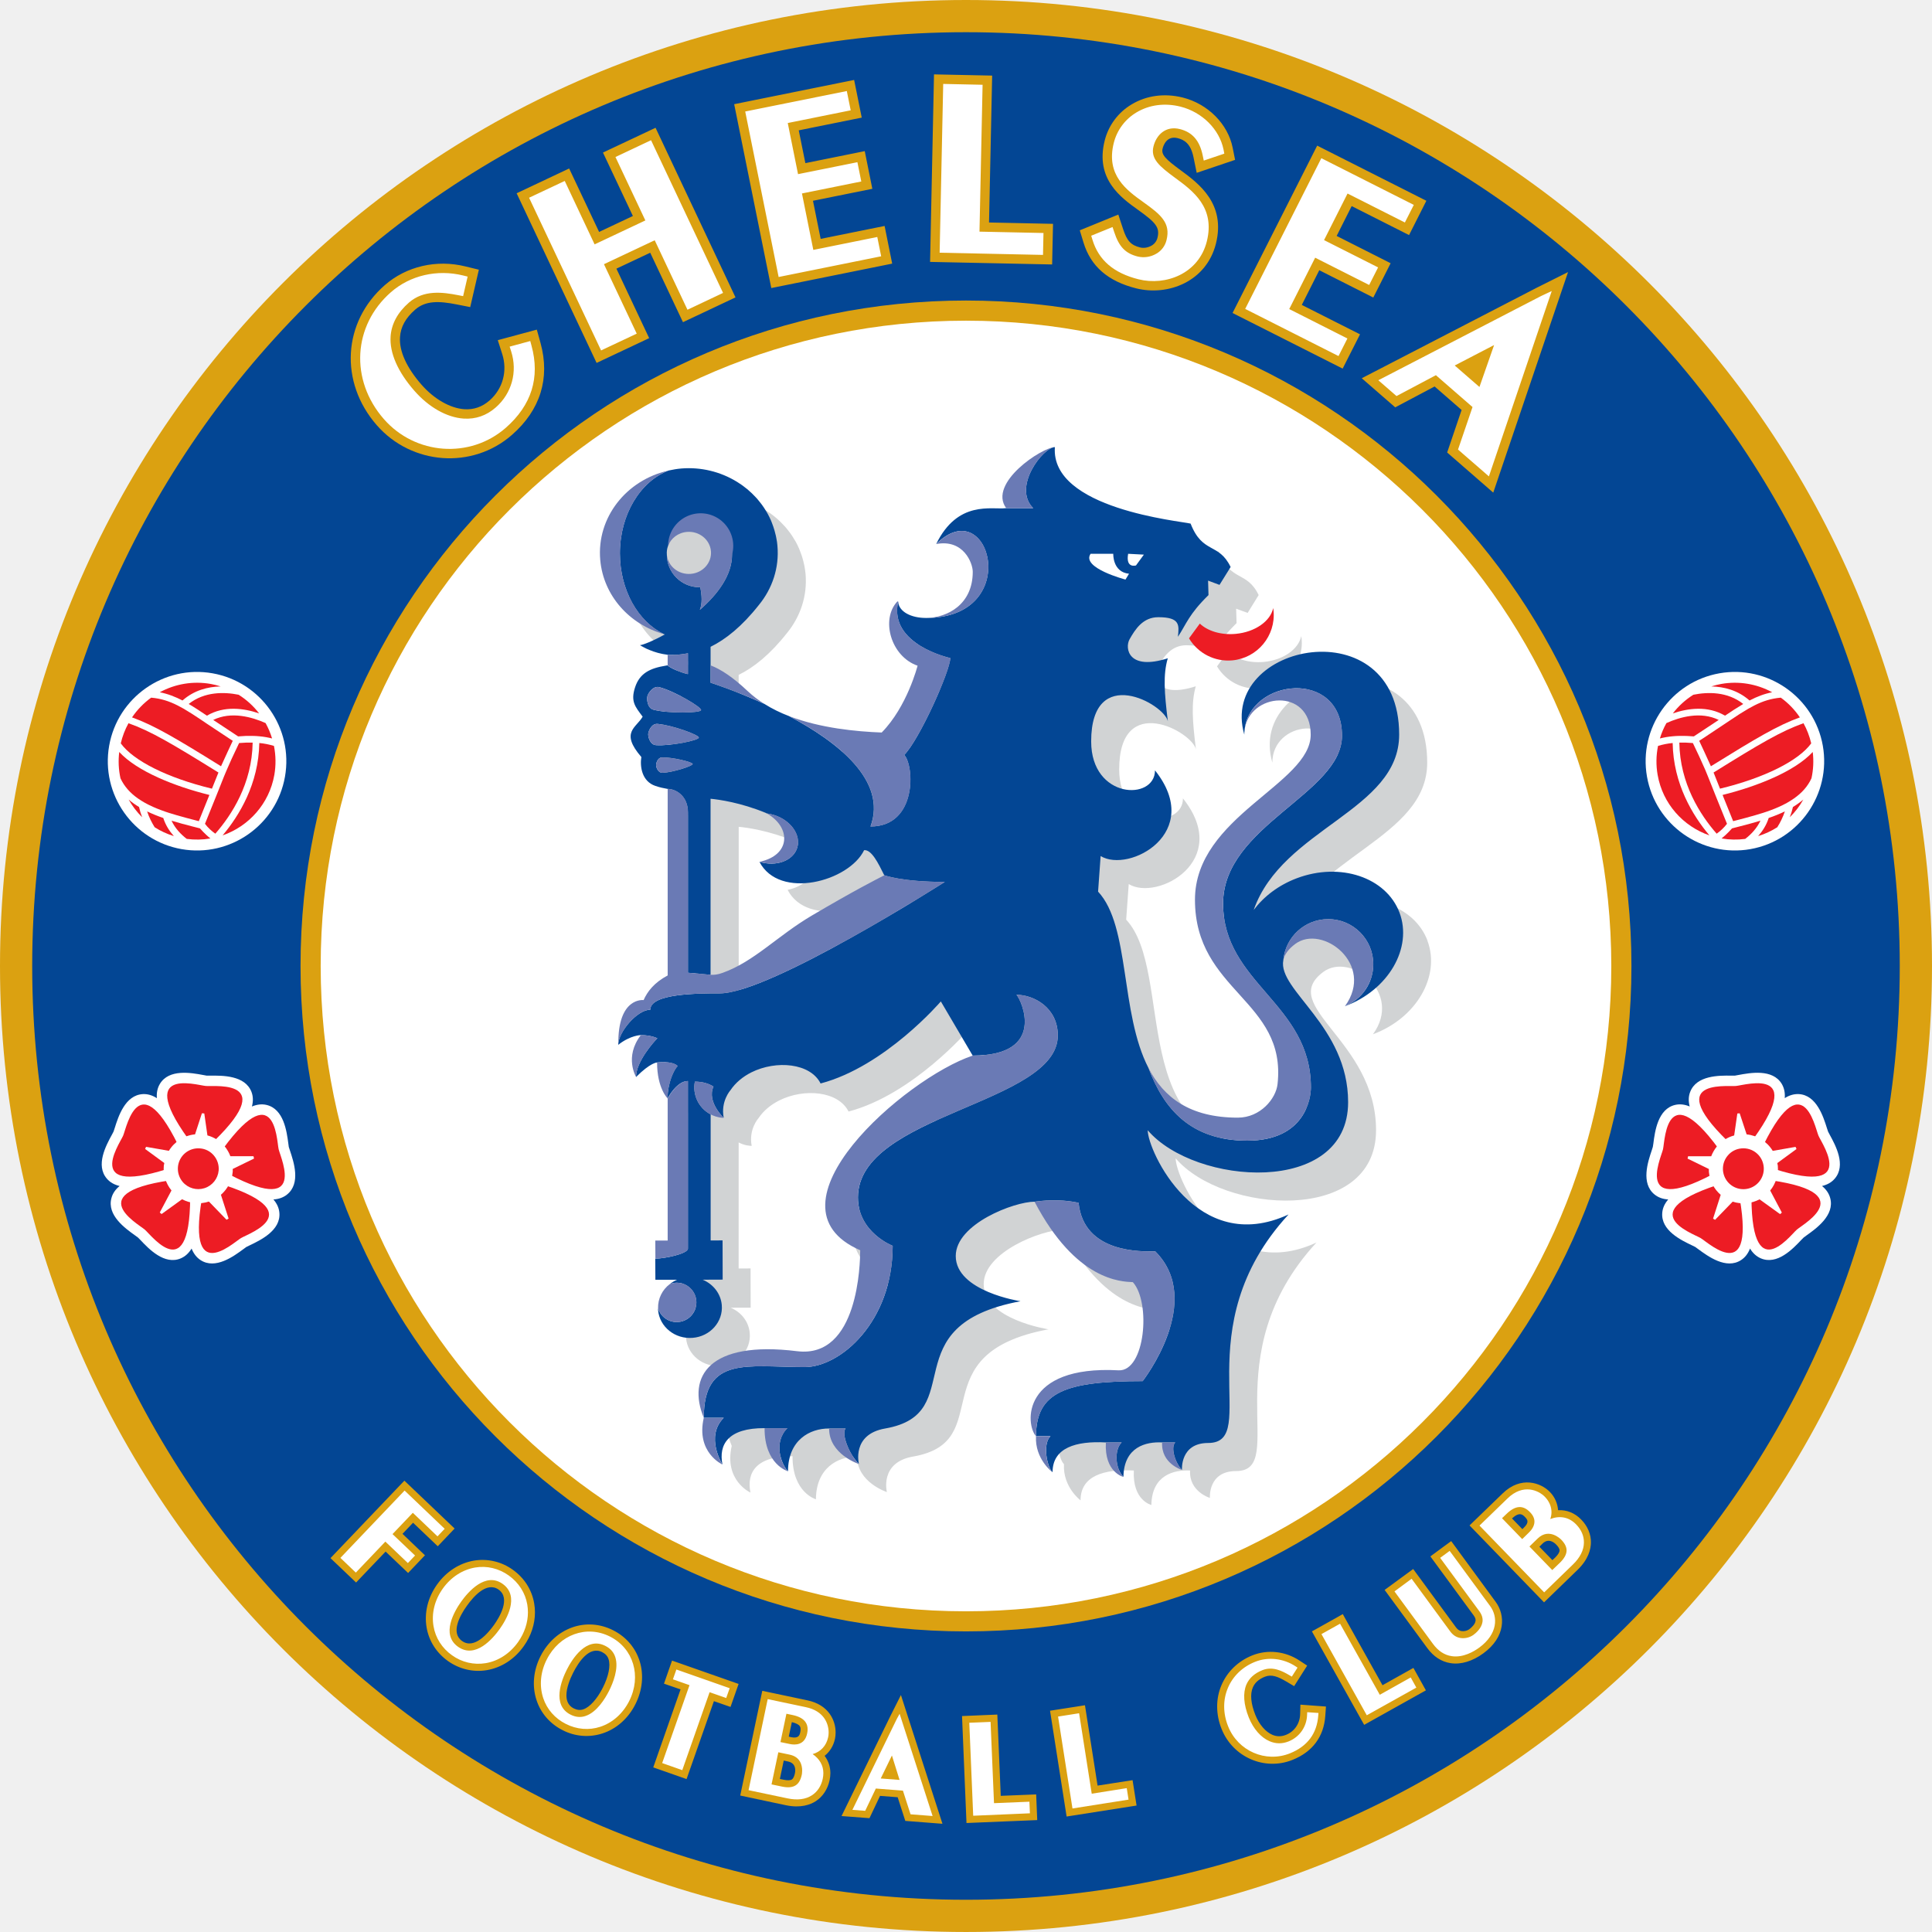
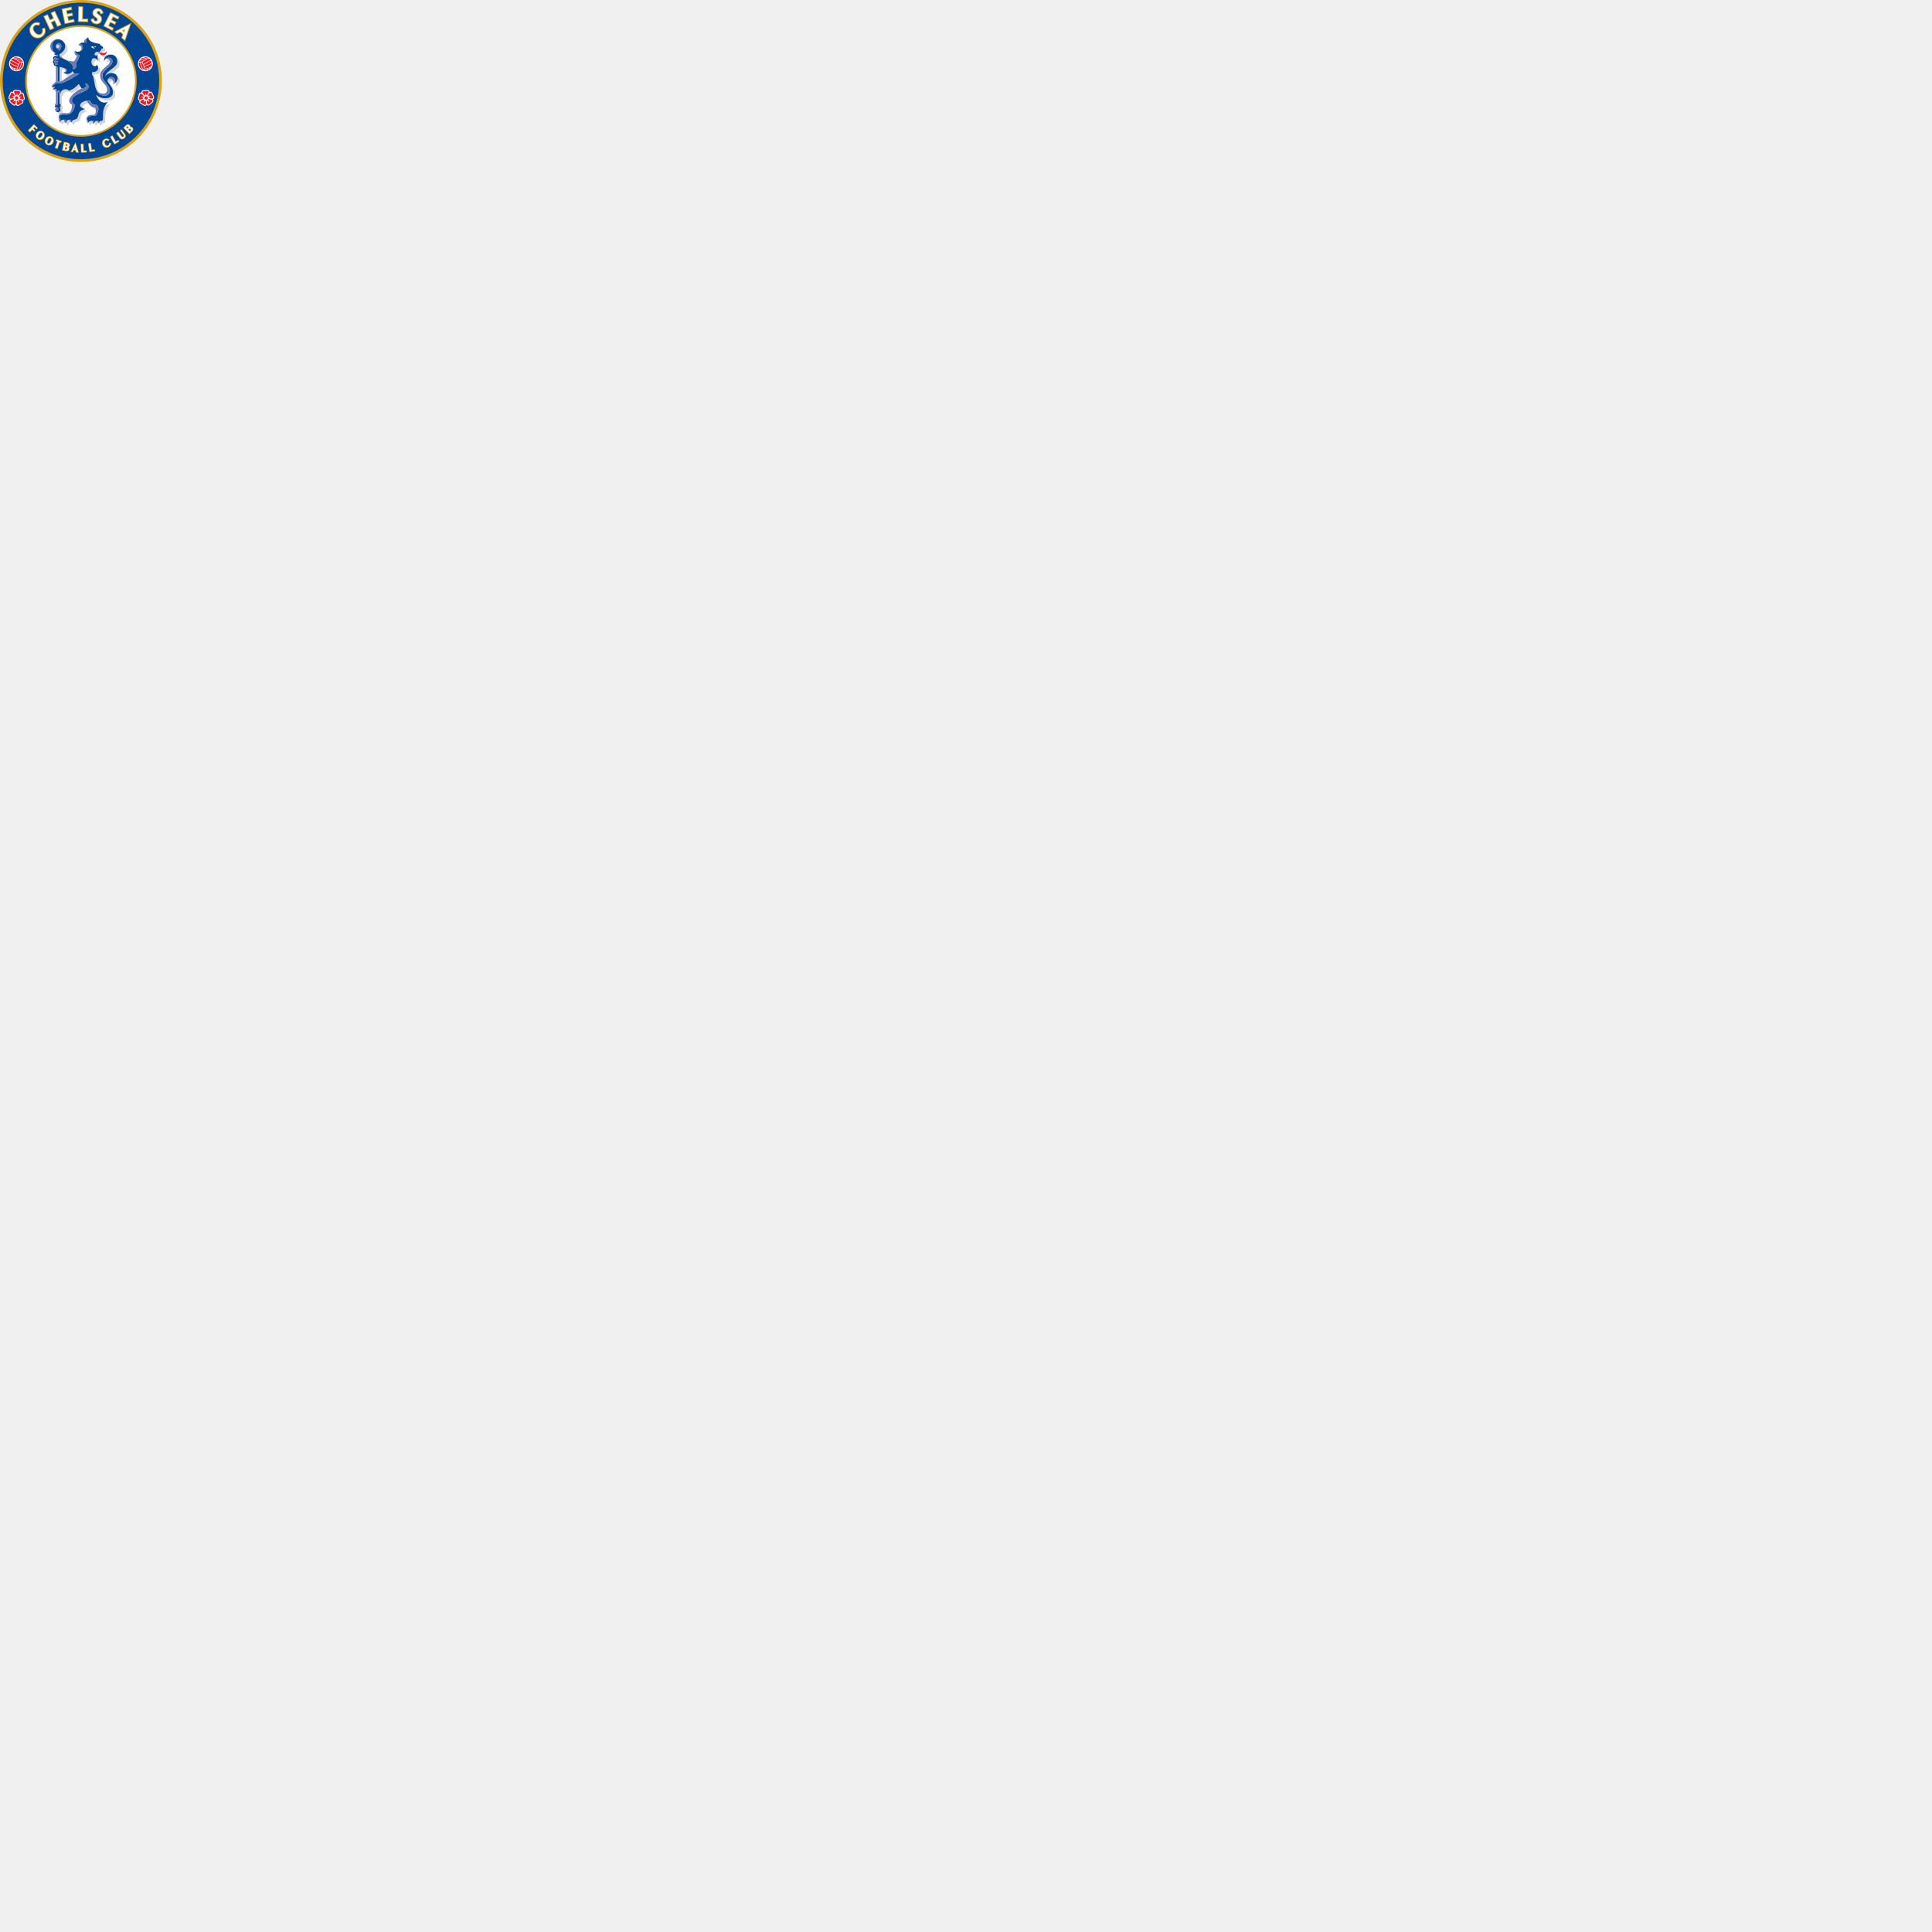
- <svg xmlns="http://www.w3.org/2000/svg" viewBox="0 0 209.477 209.476">
+ <svg xmlns="http://www.w3.org/2000/svg" viewBox="0 0 2500 2500">
  <path fill="#DBA111" d="M209.477 104.738c0 57.851-46.895 104.738-104.737 104.738C46.892 209.477 0 162.588 0 104.738 0 46.895 46.892 0 104.738 0c57.844 0 104.739 46.895 104.739 104.738" />
  <path fill="#034694" d="M205.982 104.738c0 55.917-45.327 101.244-101.245 101.244S3.491 160.656 3.491 104.738 48.82 3.492 104.738 3.492c55.916 0 101.244 45.328 101.244 101.246" />
  <path fill="#DBA111" d="M176.889 104.738c0 39.849-32.304 72.146-72.151 72.146-39.85 0-72.153-32.298-72.153-72.146 0-39.852 32.304-72.153 72.153-72.153 39.848-.001 72.151 32.302 72.151 72.153" />
  <path fill="#FFF" d="M174.705 104.738c0 38.644-31.33 69.968-69.968 69.968-38.643 0-69.967-31.325-69.967-69.968 0-38.642 31.325-69.968 69.967-69.968 38.639.001 69.968 31.326 69.968 69.968" />
  <path fill="#DBA111" d="M44.787 165.101c.773.739 2.679 2.553 2.679 2.553l1.826-1.923-5.446-5.19-.701.733-7.312 7.666 2.775 2.644s2.346-2.459 3.203-3.355l2.438 2.321 1.827-1.918-2.435-2.325c.455-.481.686-.723 1.146-1.206M57.92 173.855c-.246-1.471-1.072-2.77-2.32-3.655a5.635 5.635 0 0 0-4.206-.991c-1.583.269-3.006 1.191-4.008 2.595-.999 1.411-1.402 3.057-1.133 4.646.248 1.466 1.066 2.756 2.312 3.644 1.246.886 2.749 1.24 4.218.993 1.583-.268 3.006-1.19 4.004-2.599.799-1.114 1.216-2.393 1.216-3.67 0-.319-.027-.646-.083-.963m-7.82 4.072c-1.271-.9-.222-2.782.521-3.817.738-1.043 2.173-2.655 3.444-1.756 1.328.949.087 3.002-.508 3.836-.599.841-2.126 2.687-3.457 1.737zM66.48 176.762c-2.931-1.482-6.319-.268-7.877 2.818-.779 1.542-.932 3.234-.43 4.759.464 1.415 1.47 2.571 2.834 3.257a5.61 5.61 0 0 0 4.317.35c1.522-.495 2.793-1.621 3.567-3.162 1.564-3.094.525-6.54-2.411-8.022m-3.241 8.575c-.344.112-.67.077-1.039-.106-.582-.297-.786-.826-.786-1.417 0-.817.394-1.781.727-2.439.578-1.144 1.752-2.948 3.146-2.245.367.188.587.431.698.771.233.703-.001 1.859-.629 3.097-.626 1.232-1.417 2.107-2.117 2.339zM72.532 181.005l-.54 1.546s1.379.484 1.798.622l-2.961 8.456 3.612 1.267s2.438-6.938 2.964-8.449l1.802.627.875-2.494-7.215-2.531-.335.956M87.534 184.357l-4.884-1.03-.209.992-2.182 10.362 4.969 1.055c1.588.328 2.634-.062 3.23-.447.757-.493 1.288-1.305 1.492-2.272.056-.264.083-.519.083-.77 0-.699-.223-1.33-.623-1.872.56-.444.959-1.071 1.125-1.854.042-.203.066-.432.066-.67.003-1.328-.755-3.011-3.067-3.494m-1.345 7.912c-.052.237-.146.55-.326.667-.166.107-.483.121-.896.032 0 0-.188-.042-.41-.085.158-.748.265-1.246.419-1.994.212.05.484.104.484.104.641.135.764.608.764.952 0 .139-.017.256-.035.324zm-.333-5.546c.43.098.744.254.865.438a.63.63 0 0 1 .083.342c0 .084-.011.182-.033.299-.065.304-.154.725-1 .552 0 0-.104-.027-.25-.059.134-.629.198-.941.335-1.572zM96.548 186.045l-5.304 10.859 3.028.232 1.147-2.419c.641.053 1.283.098 1.911.148l.827 2.565 4.028.313-4.502-13.956-1.135 2.258M108.506 194.714l-.371-8.812-3.827.161.484 11.597 7.669-.318-.115-2.783c0-.001-2.74.115-3.84.155M119.004 193.604c-.248-1.569-1.367-8.713-1.367-8.713l-1.003.16-2.784.434 1.797 11.472 7.586-1.191-.434-2.752c0-.002-2.707.424-3.795.59M140.965 185.889c-.031.994-.617 1.851-1.531 2.212-.507.202-.99.202-1.476-.004-.743-.318-1.434-1.124-1.848-2.159-.485-1.221-.586-2.259-.267-2.986.22-.512.649-.893 1.308-1.155.714-.283 1.39-.022 2.316.522l.85.502 1.413-2.228-.839-.551c-1.54-1.014-3.447-1.219-5.098-.561-1.531.61-2.719 1.752-3.347 3.213-.637 1.48-.637 3.177.011 4.783 1.219 3.047 4.662 4.549 7.674 3.342 2.177-.868 3.408-2.521 3.564-4.78l.071-1.008-2.771-.205-.03 1.063M149.898 182.721c-.784-1.393-4.307-7.711-4.307-7.711l-.881.498-2.465 1.376 5.664 10.133 6.694-3.74-1.354-2.433c.001 0-2.395 1.336-3.351 1.877M157.346 167.094l-.82.6-1.438 1.059 4.701 6.407c.215.289.215.482.194.596-.045.331-.389.688-.692.908a1.21 1.21 0 0 1-.816.188c-.242-.035-.434-.168-.604-.397l-4.646-6.334-3.096 2.266 4.623 6.304c.686.934 1.537 1.484 2.531 1.637 1.115.174 2.384-.205 3.562-1.076 2.424-1.771 2.384-4.125 1.326-5.567l-4.825-6.591M171.449 164.764c-.714-.738-1.593-1.071-2.515-1.021a3.135 3.135 0 0 0-.887-1.977c-.969-.999-3.133-1.777-5.126.161l-3.585 3.468 8.078 8.339 3.646-3.534c1.166-1.13 1.422-2.224 1.435-2.93.02-.907-.352-1.793-1.046-2.506m-6.102-.282c.12.129.269.279.269.487 0 .171-.094.382-.373.649l-.179.18c-.452-.47-.667-.689-1.126-1.162.808-.74 1.144-.423 1.409-.154zm1.913 2.872c.654-.631 1.285-.076 1.465.112.174.175.371.421.371.634v.008c-.004.197-.17.471-.471.762 0 0-.14.136-.306.291-.526-.546-.885-.913-1.413-1.456.156-.158.354-.351.354-.351z" />
  <path fill="#FFF" d="M44.761 164.025c.316.304 2.675 2.554 2.675 2.554l.778-.82-4.346-4.145-.176.184-6.782 7.115 1.671 1.596s2.89-3.029 3.201-3.36l2.441 2.325.779-.817-2.442-2.323c.284-.298 1.922-2.018 2.201-2.309M55.156 170.818c-1.077-.768-2.366-1.073-3.632-.861-1.389.238-2.635 1.05-3.517 2.29-.884 1.245-1.239 2.688-1.003 4.071.212 1.27.925 2.39 2.003 3.152a4.868 4.868 0 0 0 3.649.859c1.381-.231 2.629-1.046 3.509-2.278.704-.995 1.076-2.12 1.076-3.235 0-.277-.024-.561-.069-.838-.215-1.266-.93-2.389-2.016-3.16m-.981 5.815c-.729 1.02-2.626 3.26-4.514 1.916-1.883-1.335-.389-3.86.338-4.887.728-1.025 2.626-3.263 4.505-1.927 1.889 1.349.399 3.875-.329 4.898zM66.137 177.444c-2.543-1.285-5.489-.216-6.854 2.485-.688 1.358-.824 2.836-.388 4.177.401 1.219 1.272 2.213 2.455 2.809 1.186.604 2.513.713 3.737.311 1.331-.438 2.441-1.426 3.13-2.783 1.363-2.703.47-5.714-2.08-6.999m-4.281 8.462c-2.059-1.036-.963-3.761-.395-4.88.566-1.124 2.107-3.62 4.164-2.575.547.272.913.681 1.086 1.214.404 1.232-.251 2.827-.679 3.675-.426.84-1.323 2.313-2.559 2.719-.526.179-1.073.125-1.617-.153zM73.253 181.254l-.292.826 1.799.633c-.16.451-2.964 8.448-2.964 8.448l2.18.767s2.808-7.997 2.963-8.45l1.799.628.377-1.062-5.782-2.029-.08.239M87.38 185.1l-4.139-.873-.056.25-2.022 9.624 4.223.887c1.074.226 1.967.112 2.658-.34.598-.39.999-1.013 1.163-1.787.042-.212.066-.412.066-.609 0-.842-.417-1.556-1.163-2.064.863-.248 1.481-.883 1.681-1.826.034-.146.054-.32.054-.518-.001-.965-.508-2.332-2.465-2.744m-1.447.851c.696.146 1.177.413 1.422.792.142.215.211.467.211.759 0 .143-.019.291-.052.452-.269 1.28-1.304 1.268-1.898 1.138 0 0-.631-.13-.995-.207.085-.395.564-2.679.647-3.072.264.053.665.138.665.138zm-.318 4.296c1.176.247 1.36 1.175 1.36 1.737 0 .241-.038.415-.042.443-.119.556-.331.933-.656 1.142-.344.23-.84.274-1.467.146 0 0-.753-.161-1.156-.241l.735-3.484c.344.07 1.226.257 1.226.257zM97.234 186.379l-4.812 9.854 1.386.104s1.02-2.144 1.154-2.416l2.938.229c.093.282.827 2.566.827 2.566l2.389.185-3.576-11.084-.306.562m-.528 3.962c.231.744.68 2.179.829 2.646-.477-.034-1.571-.119-2.042-.155l1.213-2.491zM107.775 195.508l-.373-8.812-.245.01-2.061.084.423 10.081 6.149-.263-.055-1.258c.002 0-3.393.143-3.838.158M118.371 194.482c-.076-.476-1.37-8.724-1.37-8.724l-.247.04-2.033.321 1.562 9.965 6.079-.96-.194-1.245c0 .002-3.361.529-3.797.603M141.723 185.906c-.036 1.312-.807 2.424-2.008 2.907-.699.277-1.389.269-2.056-.019-.94-.397-1.762-1.339-2.26-2.575-.561-1.411-.649-2.646-.259-3.572.304-.697.883-1.221 1.729-1.557 1.105-.443 2.123.062 2.981.572l.215.125.619-.973-.207-.14c-1.334-.874-2.982-1.057-4.401-.488-1.345.539-2.39 1.533-2.931 2.807-.557 1.29-.552 2.785.019 4.195 1.061 2.662 4.057 3.971 6.688 2.922 1.908-.766 2.944-2.149 3.082-4.127l.02-.254-1.22-.084-.011.261M149.604 183.756c-.237-.416-4.307-7.706-4.307-7.706l-.224.125-1.793 1.003 4.914 8.801 5.373-3-.61-1.102c.001.002-2.974 1.658-3.353 1.879M157.18 168.155l-.207.152-.824.604 4.252 5.793c.285.391.396.778.336 1.16-.102.689-.729 1.221-.993 1.407a1.932 1.932 0 0 1-1.382.33c-.448-.065-.815-.303-1.11-.698l-4.197-5.726-1.859 1.371 4.171 5.686c.562.767 1.245 1.22 2.033 1.335 1.241.188 2.407-.503 2.993-.931 2.012-1.479 2.039-3.33 1.17-4.508l-4.383-5.975M170.902 165.293c-.78-.808-1.778-.991-2.813-.593a2.28 2.28 0 0 0 .131-.733c0-.6-.238-1.184-.719-1.677-.648-.668-2.33-1.493-4.049.179l-3.038 2.943 7.015 7.241 3.106-3.012c.781-.752 1.191-1.562 1.201-2.383.012-.715-.279-1.393-.834-1.965m-4.53-.314c0 .508-.33.924-.598 1.185 0 0-.466.453-.729.712-.283-.29-1.909-1.966-2.188-2.264.189-.183.486-.465.486-.465.949-.926 1.782-.985 2.547-.192.353.361.482.705.482 1.024zm1.933 5.255c-.288-.297-2.184-2.258-2.475-2.555.251-.24.899-.872.899-.872 1.237-1.191 2.492.071 2.545.13.392.402.582.784.582 1.163v.016c-.005.416-.246.852-.704 1.305.002-.001-.602.58-.847.813z" />
  <path fill="#DBA111" d="M58.205 35.74l-4.233 1.142.486 1.516c.585 1.839.056 3.765-1.377 5.021-.797.699-1.719 1.02-2.733.95-1.543-.104-3.285-1.103-4.657-2.673-1.616-1.853-2.424-3.636-2.32-5.146.07-1.104.606-2.07 1.635-2.971 1.136-.995 2.576-.956 4.529-.568l1.448.286.938-4.055-1.458-.355c-3.137-.776-6.407-.014-8.741 2.029-4.57 3.999-4.942 10.528-.867 15.189 3.788 4.33 10.359 4.803 14.644 1.056 3.085-2.695 4.16-6.144 3.111-9.96l-.405-1.461M69.701 14.505l-4.324 2.036s2.414 5.116 3.244 6.879c-1.233.58-2.429 1.144-3.663 1.727l-3.248-6.879-5.694 2.688 8.671 18.394 5.699-2.687s-2.687-5.689-3.551-7.534c1.233-.578 2.428-1.143 3.665-1.726l3.55 7.53 5.697-2.688-8.669-18.39-1.377.65M88.981 25.9c-.277-1.369-.56-2.763-.834-4.131l6.435-1.298-.822-4.085-6.438 1.301c-.253-1.252-.463-2.304-.718-3.555l6.83-1.379-.825-4.084-1.498.301-11.507 2.327 4.023 19.935 13.108-2.649-.822-4.083s-5.093 1.026-6.932 1.4M107.574 8.196l-6.305-.131-.031 1.521-.394 18.811 13.233.277.096-4.404s-5.081-.108-6.938-.146l.339-15.928M128.004 18.452c-1.636-1.201-2.114-1.684-1.949-2.34.082-.34.452-1.426 1.627-1.135.707.182 1.41.555 1.725 2.075l.344 1.688 4.163-1.407-.261-1.312c-.512-2.573-2.688-4.765-5.422-5.447-1.957-.486-3.918-.227-5.527.74a6.35 6.35 0 0 0-2.93 3.938c-1.045 4.169 1.767 6.176 3.623 7.506 1.904 1.362 2.39 1.895 2.1 3.033a1.351 1.351 0 0 1-.628.835c-.383.224-.86.305-1.25.204-1-.247-1.435-.72-1.855-2.015l-.511-1.551-4.177 1.708.403 1.326c.783 2.577 2.652 4.201 5.712 4.967 3.438.86 7.608-.721 8.647-4.85 1.084-4.346-1.876-6.525-3.834-7.963M143.043 29.298l5.856 2.961 1.881-3.718s-4.256-2.15-5.854-2.959c.572-1.141 1.059-2.1 1.629-3.237l6.222 3.143 1.876-3.718-11.838-5.981-.684 1.354-8.491 16.794 11.938 6.028 1.882-3.716-6.313-3.188c.624-1.247 1.269-2.515 1.896-3.763M166.618 31.198l-18.969 9.813 3.629 3.156s3.132-1.665 4.27-2.263l2.926 2.546c-.408 1.21-1.566 4.612-1.566 4.612l4.998 4.351 8.109-23.913-3.397 1.698" />
  <path fill="#FFF" d="M57.494 36.977l-2.236.607.164.506c.71 2.232.069 4.566-1.678 6.094-1.003.88-2.174 1.284-3.467 1.201-1.833-.123-3.78-1.223-5.354-3.022-1.798-2.059-2.69-4.094-2.572-5.887.093-1.36.76-2.594 1.983-3.664 1.605-1.403 3.629-1.146 5.395-.798l.485.094.489-2.118-.486-.121c-2.818-.692-5.743-.017-7.831 1.812-4.131 3.618-4.463 9.527-.769 13.754 3.418 3.909 9.344 4.337 13.212.959 2.805-2.46 3.748-5.459 2.797-8.924l-.132-.493M70.133 15.418l-3.402 1.607 3.241 6.876c-.728.346-4.769 2.252-5.502 2.595-.375-.801-3.238-6.877-3.238-6.877l-3.866 1.821 7.807 16.555 3.864-1.819-3.552-7.531c.733-.345 4.77-2.247 5.502-2.594.381.811 3.552 7.533 3.552 7.533l3.858-1.824-7.807-16.555-.457.213M88.184 27.096c-.159-.795-1.074-5.324-1.231-6.12l6.433-1.299-.422-2.091-6.437 1.296c-.154-.78-.961-4.765-1.114-5.544.853-.175 6.824-1.377 6.824-1.377l-.423-2.092L80.8 12.09l3.623 17.943 11.118-2.245-.422-2.093-6.935 1.401M106.537 9.191l-4.271-.092-.009.504-.377 17.797 11.208.238.051-2.376-6.938-.146c.024-.949.336-15.924.336-15.925M127.928 13.996c1.357.34 2.142 1.247 2.474 2.853l.116.562 2.228-.752-.084-.439c-.44-2.193-2.316-4.067-4.675-4.66-1.693-.422-3.382-.201-4.758.625a5.367 5.367 0 0 0-2.469 3.317c-.877 3.497 1.402 5.125 3.23 6.432 1.85 1.323 2.965 2.228 2.489 4.104a2.312 2.312 0 0 1-1.093 1.462 2.728 2.728 0 0 1-2.016.317c-1.351-.338-2.044-1.063-2.571-2.683l-.172-.518-2.312.942.136.443c.671 2.208 2.304 3.607 4.99 4.281 2.951.736 6.528-.599 7.41-4.114.918-3.687-1.502-5.469-3.459-6.9-1.662-1.227-2.666-2.047-2.324-3.401.301-1.211 1.305-2.261 2.86-1.871M146.108 20.983l6.216 3.14.967-1.907-10.025-5.064-.229.452-8.027 15.888 10.119 5.113.964-1.905-6.308-3.19c.364-.725 2.449-4.844 2.812-5.57.771.391 5.855 2.959 5.855 2.959l.969-1.906s-5.09-2.567-5.861-2.959l2.548-5.051M167.085 32.101l-17.639 9.128 1.972 1.714 4.27-2.263 3.97 3.454c-.188.558-1.572 4.608-1.572 4.608l3.348 2.909 6.814-20.096-1.163.546m-9.356 7.528c.835-.432 2.966-1.539 4.268-2.215-.484 1.382-1.282 3.658-1.588 4.543a794.885 794.885 0 0 0-2.68-2.328z" />
  <path fill="#D1D3D4" d="M154.777 101.99c-1.446-3.832-6.428-5.496-11.137-3.72-1.963.739-3.572 1.975-4.668 3.432 3.109-8.874 15.773-10.757 15.773-19.013 0-13.837-19.65-9.961-16.791.002 0-4.521 7.193-5.349 7.193 0 0 5.351-12.544 8.858-12.544 17.896 0 9.964 9.965 10.886 8.955 19.997-.171 1.572-1.859 3.637-4.307 3.637-15.262 0-9.814-18.789-15.146-24.507l.278-3.86c3.083 1.892 11.263-2.538 5.878-9.289 0 3.32-6.913 3.137-6.913-3.137 0-8.487 7.936-4.059 8.32-2.184-.38-3.092-.524-5.054-.015-6.834-4.277 1.379-4.678-1.094-4.137-2.051.62-1.105 1.448-2.398 3.115-2.398.9 0 1.441.125 1.76.345.533.365.923-.468.847.307.457-.696.273.174.717-.525.449-.694 1.056-1.479 2.12-2.525l-.046-1.564 1.246.457 1.195-1.936c-1.291-2.677-3.043-1.388-4.333-4.707-1.079-.279-17.888 1.548-17.399-5.157-1.37 0-4.616.752-2.607 3.481-1.562.188-2.688-1.586-5.043 3.212 2.95-.553 1.423 2.745 1.423 3.684 0 6.078-8.093 5.977-8.093 3.129-1.951 1.896-.844 6.04 2.105 7.061 0 0-1.122 4.433-3.891 7.244-4.111-.164-10.706-.878-14.5-4.464-1.636-1.545-2.935-2.389-4.042-2.82v-2.009c1.62-.793 3.396-2.196 5.242-4.541 1.439-1.759 2.22-4.014 2.01-6.409a9.63 9.63 0 0 0-.12-.844c-.016-.088-.037-.173-.058-.26a6.77 6.77 0 0 0-.144-.569c-.026-.092-.052-.188-.081-.277a7.654 7.654 0 0 0-.206-.556c-.031-.076-.054-.158-.09-.229a8.516 8.516 0 0 0-.341-.707c-.053-.094-.109-.181-.161-.268-.085-.139-.166-.28-.255-.415a16.073 16.073 0 0 0-.225-.322c-.078-.103-.161-.208-.242-.311-.089-.11-.178-.228-.273-.336a3.56 3.56 0 0 0-.198-.208 8.918 8.918 0 0 0-1.32-1.183l-.128-.093c-.17-.12-.344-.236-.526-.349-.011-.007-.021-.012-.029-.021a10 10 0 0 0-6.02-1.437c-5.308.423-9.254 4.857-8.811 9.908.345 3.934 3.245 7.076 7.019 8.078-1.323.737-2.441 1.165-2.694 1.165.042.026.097.058.156.097l.052.026c.052.033.112.067.174.101l.05.027.271.135.05.02a3.95 3.95 0 0 0 .356.152c.23.096.491.183.775.264.041.012.083.021.117.031.115.029.232.056.354.085l.123.024c.151.026.312.054.472.073.014 0 .027.008.04.008v1.143c-.06.013-.114.02-.17.028-1.727.283-2.849.814-3.356 2.353-.504 1.543.015 2.102.823 3.184-.683 1.221-2.473 1.678-.137 4.375-.17 1.019.045 2.642 1.528 3.134.483.164.887.251 1.312.325l-.002 20.225c-1.479.783-2.208 1.762-2.612 2.672 0 0-1.187-2.635-1.107 2.586 1.349-1.047.817 1.212.817 1.212-1.837 2.38.496 2.251.496 2.251 1.582-1.581 1.259.715 1.259.715 0 2.802 1.139 3.896 1.147 3.901v15.408l-1.343.005.013 4.251 2.351-.004c-1.318.548-2.188 1.85-2.062 3.288.16 1.813 1.835 3.163 3.744 3.016 1.907-.153 3.324-1.744 3.161-3.562-.108-1.255-.939-2.279-2.07-2.75l2.168-.006-.009-4.253-1.293.007.002-13.67c.267.146.555.247.868.315.125.023.249.04.375.049.056.008.113.008.17.011-.349-1.798.726-2.988.726-2.988.551-.83 1.35-1.478 2.256-1.935 2.713-1.359 6.416-1.017 7.522 1.199 7.012-1.848 13.037-8.896 13.037-8.896l3.451 5.874c-7.317 2.446-23.257 16.303-12.192 21.102-.004 1.396-.191 11.765-6.839 10.941-9.574-1.181-11.962 2.78-10.124 7.233-.864 3.756 2.028 5.06 2.028 5.06-.435-2.169.608-3.966 4.564-3.943-.02 3.957 2.536 4.67 2.536 4.67.018-3.388 2.373-4.643 4.464-4.633-.016 2.791 3.229 3.853 3.229 3.853s-.822-3.218 2.844-3.853c9.283-1.618.564-11.165 14.681-13.796 0 0-7.028-1.061-7.028-4.902 0-3.497 6.362-5.89 8.553-5.89 4.493 8.584 9.375 8.652 10.653 8.713 1.988 2.223 1.322 9.714-1.551 9.566-10.514-.564-10.13 5.832-8.951 7.14-.135 2.483 1.798 3.917 1.798 3.917 0-2.661 2.531-3.41 5.778-3.234-.17 3.252 1.9 3.737 1.9 3.737.057-3.271 2.478-3.827 4.197-3.737-.126 2.293 2.149 2.97 2.149 2.97s-.225-2.91 2.84-2.91c5.812-.004-2.629-12.459 8.713-24.777-9.963 4.613-15.264-6.916-15.264-9.129 5.121 5.992 21.726 7.189 21.726-3.048 0-9.779-10.748-13.423-5.721-17.164 2.925-2.175 8.677 2.219 5.387 6.757 4.719-1.748 7.349-6.318 5.903-10.146m-63.678.305c-3.756 2.208-6.275 5.002-9.699 6.225-.52.184-.935.234-1.295.211V89.646c.907.085 3.262.407 6.015 1.545 2.727 1.488 2.727 4.563-.714 5.292 2.174 4.164 9.708 2.125 11.351-1.266.804-.071 1.515 1.365 2.184 2.722-1.06.549-3.223 1.64-7.842 4.359zm42.044-31.644c-.412.562-.82 1.118-1.177 1.597a4.958 4.958 0 0 0 4.708 2.392 4.953 4.953 0 0 0 4.463-5.382c-.017-.099-.029-.188-.042-.284-.29 1.407-1.948 2.599-4.059 2.792-1.594.149-3.04-.31-3.893-1.115z" />
  <path fill="#034694" d="M72.442 59.167c0 .003-.007.01-.007.017h-.002a4.056 4.056 0 0 1 .009-.017m.173 80.062c.004-.003.011-.003.013-.008h-.001c-.003.007-.007.007-.012.008zm-.119-88.211h.005-.005zM71.06 138.76l2.351-.003a3.26 3.26 0 0 0-.782.465c.232-.089.48-.144.744-.144a2.132 2.132 0 0 1 0 4.266 2.115 2.115 0 0 1-2.022-1.492v.193c.161 1.817 1.833 3.168 3.744 3.011 1.905-.148 3.322-1.743 3.165-3.558-.112-1.25-.941-2.275-2.072-2.746l2.167-.009-.01-4.253-1.293.008v-13.672a3.297 3.297 0 0 1-1.711-3.552c.809 0 1.533.21 2.017.541-.747 1.645 1.111 3.386 1.111 3.386-.348-1.798.724-2.984.724-2.984.557-.832 1.354-1.48 2.257-1.938 2.717-1.361 6.417-1.018 7.522 1.197 7.012-1.846 13.038-8.896 13.038-8.896l3.453 5.871c8.094 0 5.275-6.062 4.748-6.591 1.861 0 4.482 1.371 4.482 4.406 0 7.455-21.67 8.518-21.67 17.565 0 3.799 3.767 5.244 3.767 5.244 0 8.249-5.665 13.149-9.54 13.149-6.196 0-10.941-1.255-10.941 5.501h2.16c-2.052 2.053-.137 5.062-.137 5.062-.433-2.167.613-3.961 4.569-3.941h2.469c-1.568 1.567-.652 3.947.069 4.674.015-3.393 2.366-4.646 4.46-4.635h1.792c-.487.48.295 2.711 1.438 3.85 0 0-.826-3.215 2.845-3.85 9.279-1.617.561-11.164 14.677-13.799 0 0-7.024-1.058-7.024-4.904 0-3.491 6.359-5.889 8.546-5.889 1.725-.246 3.367-.185 4.771.117.571 5.543 6.935 5.272 8.32 5.272 5.397 5.398-1.372 14.063-1.372 14.063-8.284 0-11.562 1.144-11.562 5.968h1.567c-.879.883-.381 3.311.226 3.916 0-2.662 2.536-3.406 5.783-3.234h1.707c-.832.832-.687 2.857.196 3.736.048-3.272 2.473-3.828 4.193-3.736h1.424c-.533.537 0 2.244.73 2.976 0 0-.226-2.913 2.837-2.916 5.812 0-2.633-12.459 8.718-24.777-9.963 4.615-15.27-6.918-15.27-9.131 5.122 5.995 21.729 7.191 21.729-3.043 0-8.258-7.66-12.139-7.025-15.398a4.886 4.886 0 0 1 4.869-4.451 4.889 4.889 0 0 1 4.886 4.891 4.88 4.88 0 0 1-3.062 4.536c.004 0 .004-.004.004-.004-.004.004-.01.01-.01.018 4.715-1.748 7.348-6.319 5.91-10.147-1.451-3.831-6.434-5.5-11.139-3.724-1.972.744-3.572 1.975-4.669 3.435 3.104-8.873 15.771-10.753 15.771-19.013 0-13.836-19.651-9.959-16.792.004 0-.149.009-.298.026-.441.501-5.632 10.568-6.783 10.568.559 0 6.272-12.894 9.749-12.894 18.188 0 8.667 9.523 10.834 9.523 19.955 0 1.086-.574 5.763-6.901 5.763-6.104 0-9.039-3.412-10.706-7.866-3.109-6.008-1.968-15.386-5.47-19.136l.277-3.857c3.085 1.894 11.268-2.54 5.893-9.291 0 3.324-6.919 3.136-6.919-3.135 0-8.487 7.932-4.059 8.315-2.186-.381-3.089-.529-5.057-.008-6.831-4.283 1.375-4.678-1.096-4.146-2.055.627-1.108 1.455-2.398 3.119-2.398 2.404 0 2.252.883 2.125 2.126.919-1.389 1.18-2.434 3.316-4.523l-.045-1.569 1.239.461 1.205-1.938c-1.289-2.677-3.042-1.383-4.338-4.705-1.074-.281-15.205-1.586-14.717-8.293-1.25 0-4.654 4.312-2.353 6.62h-2.934c-1.569.187-5.23-.909-7.582 3.887 5.787-5.785 9.542 8.018-1.115 8.018V67c-1.572.004-2.921-.652-3.013-1.761-1.062 4.658 5.652 6.108 5.652 6.108 0 1.384-3.363 8.877-4.998 10.51 1.102 1.103 1.443 7.755-3.65 7.755 1.837-4.967-3.564-9.175-8.812-11.959h.007c-.95-.36-1.854-.8-2.693-1.328-3.221-1.473-5.84-2.301-5.84-2.301V70.13c1.62-.794 3.396-2.198 5.242-4.542 1.441-1.757 2.218-4.012 2.007-6.409a6.692 6.692 0 0 0-.122-.845c-.013-.087-.033-.17-.051-.257a7.259 7.259 0 0 0-.146-.568 9.748 9.748 0 0 0-.287-.838c-.031-.077-.058-.151-.09-.228a9.472 9.472 0 0 0-.342-.701c-.049-.097-.108-.184-.159-.275-.085-.138-.167-.275-.256-.41-.074-.106-.146-.218-.226-.325-.078-.103-.157-.208-.24-.307a6.088 6.088 0 0 0-.275-.34 4.342 4.342 0 0 0-.196-.21 8.976 8.976 0 0 0-.771-.74c-.027-.021-.05-.052-.077-.071a7.504 7.504 0 0 0-.475-.368c-.043-.027-.083-.063-.126-.094a10.198 10.198 0 0 0-.526-.349c-.011-.005-.021-.014-.032-.019a9.977 9.977 0 0 0-6.019-1.438c-.475.038-.937.123-1.388.22-3.057 1.171-5.28 4.749-5.28 8.983 0 3.99 1.978 7.392 4.76 8.75.038.01.078.025.118.036-1.326.737-2.444 1.165-2.698 1.165.043.026.1.058.16.099.017.007.032.016.049.025.054.03.109.062.177.098.017.009.031.018.05.024.079.042.172.092.268.139a.158.158 0 0 1 .049.022c.084.04.176.075.273.116a7.79 7.79 0 0 0 .862.298l.118.032c.111.029.229.056.35.081.041.011.083.018.126.027.152.028.309.056.473.076a.06.06 0 0 1 .036.01c1.012.083 2.209-.168 2.209-.168v2.259c-.182 0-1.771-.513-2.209-.949-.054.008-.112.019-.17.029-1.723.282-2.846.812-3.352 2.352-.505 1.543.014 2.101.821 3.184-.688 1.217-2.473 1.676-.141 4.375-.166 1.017.047 2.643 1.528 3.136.484.164.889.247 1.312.322.878 0 2.209.732 2.209 2.555v17.382c.799.046 1.667.154 2.455.223V86.605c.908.087 3.264.41 6.013 1.544a.656.656 0 0 1 .083.052c-.002-.002-.005-.002-.005-.005.251.031.506.086.759.161 1.831.562 2.971 2.151 2.542 3.559-.427 1.403-2.265 2.088-4.092 1.526 2.17 4.167 9.708 2.128 11.351-1.263.8-.071 1.512 1.365 2.182 2.72 0 0 1.888.724 6.562.724 0 0-18.929 12.085-24.402 12.085-2.339 0-7.527 0-7.527 1.769-1.426 0-3.48 2.423-3.48 3.809 1.348-1.053 2.445-1.053 2.445-1.053 1.149 0 1.796.344 1.796.344-.421.416-2.31 2.549-2.31 4.202 1.582-1.584 2.272-1.577 2.272-1.577s1.652-.214 2.241.38c-.397.396-1.095 1.828-1.095 3.522 0 0 .981-1.894 2.208-1.894v18.169c0 .556-2.507 1.088-3.54 1.088m.786-52.676c-.468.018-.688-.589-.692-.809-.011-.222.164-.84.629-.857 1.109-.038 3.327.494 3.335.712.009.216-2.164.913-3.272.954zm-.715-2.999c-.644-.045-.855-.915-.833-1.221.02-.299.357-1.13 1.001-1.082 1.534.114 4.51 1.185 4.484 1.486-.019.307-3.12.93-4.652.817zm-.264-3.842c-.681-.18-.736-1.154-.655-1.477.086-.321.612-1.143 1.296-.965 1.623.425 4.604 2.17 4.521 2.49-.084.321-3.538.377-5.162-.048zm5.027-10.826c.282-.673.222-1.591.047-2.455l-.087.002a3.534 3.534 0 0 1-3.535-3.533 2.164 2.164 0 0 1 .13-.954h.002c0-.007.004-.014.007-.016a3.535 3.535 0 0 1 3.396-2.566 3.537 3.537 0 0 1 3.533 3.537c0 2.252-1.586 4.326-3.493 5.985z" />
  <path fill="#ED1C24" d="M128.918 69.21a4.94 4.94 0 0 0 4.705 2.39 4.947 4.947 0 0 0 4.462-5.383c-.01-.096-.028-.189-.04-.285-.289 1.405-1.954 2.6-4.06 2.794-1.602.15-3.044-.309-3.896-1.113-.409.563-.821 1.119-1.171 1.597" />
  <path fill="#FFF" d="M122.318 60.045l1.707.09-.854 1.171c0 .001-1.14.361-.853-1.261m-4.071 0h2.459s-.089 1.983 1.707 2.162l-.382.632s-4.825-1.261-3.784-2.794z" />
  <path fill="#6A7AB5" d="M76.014 76.999c.085-.32-2.897-2.065-4.521-2.49-.685-.177-1.21.645-1.295.966-.083.322-.027 1.297.653 1.477 1.625.423 5.08.367 5.163.047m-.245 2.977c.025-.302-2.95-1.372-4.484-1.486-.644-.048-.981.783-1.001 1.082-.021.307.189 1.175.834 1.221 1.531.112 4.632-.51 4.651-.817zm-3.378-8.978v1.141c.437.438 2.027.949 2.208.949v-2.259c.001.001-1.195.252-2.208.169zm-.622 11.126c-.466.019-.641.636-.629.857.004.22.227.826.692.809 1.107-.04 3.28-.737 3.271-.955-.008-.217-2.226-.75-3.334-.711zm-2.283 30.106c-1.835 2.377-.514 4.546-.514 4.546 0-1.654 1.889-3.785 2.311-4.201-.001-.001-.648-.345-1.797-.345zm5.853 5.044a3.3 3.3 0 0 0 2.578 3.863c.131.03.254.046.382.061l.168.005s-1.858-1.739-1.111-3.385c-.485-.334-1.208-.544-2.017-.544zm-3.358-48.523c-2.781-1.357-4.76-4.76-4.76-8.75 0-4.234 2.224-7.812 5.28-8.983-4.588 1.018-7.825 5.094-7.42 9.69.343 3.895 3.188 7.008 6.9 8.043zm29.536-9.765c2.953-.556 3.954 2.069 3.954 3.01 0 3.559-2.771 4.992-5.069 5.006v.002c10.659-.001 6.903-13.803 1.115-8.018zm-7.124 30.629c5.094 0 4.751-6.653 3.65-7.757 1.634-1.633 4.998-9.126 4.998-10.51 0 0-6.724-1.45-5.649-6.115-.002-.003-.002-.005-.002-.009l-.09-.016c-1.833 1.933-.718 5.965 2.188 6.971 0 0-1.121 4.433-3.891 7.245-2.757-.107-6.622-.47-10.016-1.769 5.247 2.785 10.649 6.994 8.812 11.96zM74.495 57.671c1.316-.105 2.477.829 2.589 2.087.108 1.252-.872 2.359-2.191 2.464-1.322.106-2.483-.828-2.589-2.085a3.534 3.534 0 0 0 3.535 3.532l.088-.002c.175.864.235 1.783-.047 2.455 1.907-1.658 3.493-3.732 3.493-5.986a3.534 3.534 0 1 0-6.938-.954c.308-.817 1.089-1.432 2.06-1.511zm37.538-2.571c-2.305-2.307 1.1-6.62 2.352-6.62-1.369 0-7.3 3.883-5.286 6.62h2.934zM82.355 93.441c1.827.562 3.665-.123 4.092-1.526.429-1.407-.712-2.995-2.542-3.559a4.916 4.916 0 0 0-.759-.161c2.643 1.508 2.612 4.531-.791 5.246zm-5.3-19.415s2.619.829 5.84 2.301a11.406 11.406 0 0 1-1.799-1.366c-1.635-1.545-2.936-2.388-4.041-2.816v1.881zm.993 33.68c5.475 0 24.403-12.085 24.403-12.085-4.676 0-6.563-.724-6.563-.724-1.056.551-3.222 1.638-7.838 4.356-3.757 2.211-6.275 5.007-9.7 6.228-.521.189-.937.233-1.294.214-.788-.067-1.656-.176-2.455-.223v-17.38c0-1.823-1.331-2.556-2.208-2.556v20.227c-1.48.785-2.209 1.761-2.609 2.672 0 0-2.822-.376-2.742 4.849 0-1.387 2.056-3.81 3.48-3.81-.001-1.768 5.187-1.768 7.526-1.768zm47.216 27.982c-1.387 0-7.75.27-8.32-5.272-1.405-.303-3.049-.362-4.771-.117 4.498 8.584 9.381 8.652 10.658 8.719 1.987 2.218 1.321 9.707-1.551 9.558-10.516-.562-10.13 5.838-8.95 7.146 0-4.823 3.277-5.967 11.562-5.967-.001-.004 6.769-8.669 1.372-14.067zm2.162 20.712h-1.424c-.12 2.299 2.154 2.976 2.154 2.976-.73-.731-1.263-2.438-.73-2.976zm-13.307 3.236c-.604-.606-1.104-3.034-.226-3.918h-1.566c-.131 2.487 1.792 3.918 1.792 3.918zm31.389-79.866c0-7.343-10.071-6.188-10.568-.551.444-4.133 7.173-4.743 7.173.434 0 5.351-12.549 8.854-12.549 17.896 0 9.964 9.962 10.886 8.954 19.994-.17 1.577-1.858 3.638-4.306 3.638-5.245 0-8.052-2.227-9.683-5.372 1.667 4.453 4.602 7.866 10.707 7.866 6.327 0 6.901-4.676 6.901-5.762 0-9.12-9.525-11.289-9.525-19.956.003-8.438 12.896-11.915 12.896-18.187zm-74.264 35.429c0 2.812 1.146 3.901 1.146 3.901 0-1.694.697-3.128 1.095-3.522-.588-.592-2.241-.379-2.241-.379zm72.772-15.542a4.885 4.885 0 0 0-4.87 4.451c.116-.599.517-1.181 1.295-1.764 2.93-2.177 8.669 2.208 5.396 6.739a4.882 4.882 0 0 0 3.062-4.536 4.887 4.887 0 0 0-4.883-4.89zM121.611 156.4h-1.707c-.176 3.248 1.903 3.736 1.903 3.736-.881-.878-1.029-2.904-.196-3.736zm-48.239-17.322c-.265 0-.511.055-.745.145a3.18 3.18 0 0 0-1.277 2.63 2.115 2.115 0 0 0 2.022 1.491 2.133 2.133 0 1 0 0-4.266zm11.996 15.772H82.9c-.021 3.956 2.538 4.674 2.538 4.674-.723-.727-1.638-3.107-.07-4.674zm7.654-25.017c0-9.048 21.67-10.11 21.67-17.565 0-3.035-2.62-4.406-4.482-4.406.526.528 3.346 6.591-4.748 6.591-7.319 2.448-23.258 16.304-12.194 21.105-.005 1.394-.192 11.761-6.837 10.946-9.572-1.186-11.96 2.771-10.123 7.226 0-6.757 4.745-5.501 10.941-5.501 3.875 0 9.54-4.899 9.54-13.15-.001-.002-3.767-1.446-3.767-5.246zM74.6 135.379v-18.17c-1.228 0-2.208 1.895-2.208 1.895v15.501-.1l-1.342.004.011 1.958c1.032-.001 3.539-.534 3.539-1.088zm3.73 23.412s-1.916-3.01.137-5.062h-2.16c-.868 3.759 2.023 5.062 2.023 5.062zm13.359-3.902h-1.792c-.014 2.793 3.23 3.851 3.23 3.851-1.142-1.139-1.925-3.371-1.438-3.851z" />
  <path fill="none" d="M179.756 83.968" />
  <path fill="#FFF" d="M31.431 124.725l-.119-.367-.051-.381c-.175-1.307-.491-3.741-2.37-4.177-.502-.116-1.021-.057-1.576.171.151-.578.134-1.102-.048-1.581-.692-1.802-3.145-1.778-4.463-1.762h-.387l-.382-.07c-1.294-.238-3.708-.688-4.699.964-.267.441-.372.953-.327 1.549-.501-.323-1.007-.469-1.517-.443-1.93.103-2.666 2.441-3.061 3.702l-.121.364-.179.341c-.632 1.16-1.804 3.312-.538 4.769.338.39.793.65 1.374.788-.459.38-.756.813-.885 1.312-.504 1.86 1.496 3.283 2.566 4.047l.314.23.271.273c.907.961 2.594 2.736 4.369 1.984.471-.202.859-.553 1.171-1.062.223.555.542.967.973 1.25 1.616 1.048 3.586-.412 4.646-1.191l.313-.229.348-.171c1.19-.569 3.406-1.622 3.239-3.544-.044-.517-.26-.988-.646-1.441.595-.035 1.084-.216 1.483-.539 1.503-1.212.722-3.536.302-4.786" />
  <path fill="#ED1C24" d="M22.983 126.283c10.789 6.377 7.467-.637 7.229-1.674-.239-1.032-.33-8.789-7.229 1.674M22.305 127.879c-2.729 12.227 2.912 6.904 3.822 6.361.909-.547 8.258-3.031-3.822-6.361M20.573 127.73c-12.478 1.179-5.668 4.901-4.867 5.598.802.693 5.432 6.917 4.867-5.598M20.181 126.033c-4.979-11.5-6.416-3.874-6.831-2.896-.414.972-4.903 7.304 6.831 2.896" />
  <path fill="#FFF" d="M198.388 123.035l-.179-.341-.121-.365c-.396-1.261-1.133-3.601-3.055-3.702-.517-.024-1.021.119-1.521.438.046-.592-.064-1.103-.325-1.544-.995-1.653-3.405-1.203-4.7-.965l-.386.07h-.386c-1.312-.018-3.767-.04-4.457 1.762-.188.479-.202 1.004-.055 1.581-.546-.227-1.065-.286-1.571-.17-1.877.434-2.199 2.869-2.365 4.176l-.059.381-.116.367c-.422 1.25-1.2 3.574.301 4.789.398.322.886.502 1.483.538-.387.453-.603.927-.646 1.442-.166 1.922 2.047 2.974 3.239 3.543l.345.171.312.229c1.062.78 3.034 2.238 4.646 1.191.437-.284.753-.695.974-1.251.313.509.698.858 1.174 1.062 1.773.752 3.463-1.023 4.369-1.983l.271-.273.311-.231c1.073-.763 3.071-2.187 2.57-4.046-.135-.498-.425-.934-.888-1.312.578-.138 1.035-.398 1.371-.788 1.269-1.458.099-3.609-.536-4.769" />
  <path fill="#ED1C24" d="M188.85 125.141c-9.395-8.288-1.702-7.299-.645-7.393 1.053-.088 8.462-2.401.645 7.393M187.542 126.283c-10.788 6.377-7.474-.637-7.23-1.674.236-1.032.325-8.789 7.23 1.674M188.218 127.879c2.731 12.227-2.911 6.904-3.823 6.361-.909-.547-8.254-3.031 3.823-6.361M189.948 127.73c12.477 1.179 5.672 4.901 4.868 5.598-.796.693-5.433 6.917-4.868-5.598M190.336 126.033c4.981-11.5 6.416-3.874 6.832-2.896.413.972 4.902 7.304-6.832 2.896" />
  <path fill="#FFF" d="M192.76 126.392c-.012-.101-.044-.188-.058-.286 1.002-.735 2.084-1.523 2.084-1.523l-.104-.233-2.473.433a3.74 3.74 0 0 0-2.83-1.787 590.14 590.14 0 0 1-.754-2.286l-.254.021s-.17 1.202-.343 2.38a3.726 3.726 0 0 0-1.881 1.199 3.867 3.867 0 0 0-.608 1.055c-1.221 0-2.51.005-2.51.005l-.054.252s1.201.585 2.312 1.129c.004.102-.01.201 0 .303a3.711 3.711 0 0 0 1.28 2.496l-.828 2.582.215.129s1.013-1.048 1.914-1.973c.471.153.972.215 1.479.17.51-.039.994-.191 1.434-.42 1.045.752 2.224 1.604 2.224 1.604l.192-.167s-.669-1.263-1.264-2.393a3.75 3.75 0 0 0 .827-2.69" />
  <path fill="#ED1C24" d="M188.831 124.515a2.164 2.164 0 0 0-1.505.782 2.216 2.216 0 1 0 3.905 1.229 2.21 2.21 0 0 0-2.4-2.011M21.672 125.141c9.397-8.288 1.701-7.299.646-7.393-1.057-.088-8.465-2.401-.646 7.393" />
  <path fill="#FFF" d="M25.23 126.746c1.118-.543 2.314-1.13 2.314-1.13l-.057-.251s-1.286-.005-2.509-.005a3.814 3.814 0 0 0-.606-1.055 3.716 3.716 0 0 0-1.882-1.199l-.339-2.38-.258-.021s-.374 1.152-.745 2.286a3.743 3.743 0 0 0-2.838 1.786l-2.476-.432-.099.233s1.08.788 2.081 1.523c-.016.099-.045.188-.056.285a3.736 3.736 0 0 0 .832 2.688c-.601 1.13-1.269 2.393-1.269 2.393l.197.166s1.177-.853 2.221-1.604c.438.229.922.377 1.432.42a3.67 3.67 0 0 0 1.479-.171l1.91 1.974.223-.13-.832-2.577a3.744 3.744 0 0 0 1.28-2.5c.013-.098-.003-.197-.003-.299" />
  <path fill="#ED1C24" d="M23.197 125.297a2.155 2.155 0 0 0-1.506-.782 2.212 2.212 0 0 0-2.399 2.011c-.05.594.133 1.162.51 1.619a2.22 2.22 0 0 0 3.906-1.234 2.22 2.22 0 0 0-.511-1.614" />
  <path fill="#FFF" d="M23.046 73.003c-5.252-.928-10.282 2.598-11.21 7.851-.927 5.256 2.595 10.285 7.848 11.212 5.257.928 10.289-2.597 11.214-7.852.93-5.253-2.594-10.282-7.852-11.211" />
  <path fill="#ED1C24" d="M25.237 80.323a17.88 17.88 0 0 1-.412-.268c-.794-.526-2.351-1.555-2.394-1.586-.215-.148-.425-.289-.632-.428a34.872 34.872 0 0 0-1.892-1.203 13.483 13.483 0 0 0-.659-.354c-.925-.467-1.812-.749-2.858-.841a8.591 8.591 0 0 0-2.074 2.139c2.406.868 4.756 2.261 9.648 5.299.281-.644 1.217-2.637 1.273-2.758M22.981 85.511c.099-.244.528-1.332.704-1.751-5.014-3.114-7.342-4.492-9.753-5.345a8.436 8.436 0 0 0-.837 2.185c1.376 1.89 5.065 3.746 9.886 4.911M22.438 77.597c1.877-1.11 4.011-.808 5.657-.246a8.506 8.506 0 0 0-2.222-2.024c-1.556-.311-3.703-.358-5.413 1.001.622.364 1.264.79 1.978 1.269" />
  <path fill="#ED1C24" d="M14.948 86.566c.251.172.509.336.781.49.554.305 1.151.569 1.771.795.262.101.528.191.797.278.939.31 3.099.87 3.259.907l1.148-2.843c-3.738-.927-7.831-2.55-9.775-4.659a8.409 8.409 0 0 0 .134 2.852c.411.895 1.069 1.607 1.885 2.18M21.682 89.818l-.78-.2a51.125 51.125 0 0 1-2.304-.635c.389.829 1 1.475 1.652 1.975a8.485 8.485 0 0 0 2.564-.049c-.597-.467-1.132-1.091-1.132-1.091M29.5 80.066a8.605 8.605 0 0 0-.704-1.667c-1.475-.656-3.718-1.299-5.678-.34l2.702 1.785c.564-.05 1.083-.066 1.558-.054.259.004.5.018.729.041.531.047.982.132 1.393.235M28.116 80.561c-.079 4.443-2.174 7.87-3.979 10.015 2.825-.982 5.053-3.417 5.609-6.562a8.534 8.534 0 0 0-.042-3.138 7.947 7.947 0 0 0-1.588-.315M19.785 75.95c1.265-1.115 2.759-1.492 4.138-1.523a7.833 7.833 0 0 0-1.078-.271 8.457 8.457 0 0 0-5.52.902c.869.171 1.655.476 2.46.892" />
  <path fill="#ED1C24" d="M25.925 80.565c-.643 1.339-1.021 2.159-1.335 2.905-.097.226-.19.445-.285.674-.15.374-.612 1.537-.612 1.537l-.274.684-1.194 2.956c.33.438.729.794 1.121 1.071 1.773-2.022 3.981-5.423 4.048-9.874-.448-.016-.939.001-1.469.047M17.703 88.689a15.537 15.537 0 0 1-1.751-.712c.21.647.512 1.224.815 1.716.637.409 1.336.73 2.082.96-.482-.543-.899-1.188-1.146-1.964M15.076 87.499a8.391 8.391 0 0 1-1.127-.808 8.53 8.53 0 0 0 1.464 1.915 7.052 7.052 0 0 1-.337-1.107" />
  <path fill="#FFF" d="M178.575 84.214c.929 5.255 5.956 8.779 11.21 7.852 5.256-.927 8.776-5.957 7.854-11.212-.928-5.252-5.957-8.777-11.213-7.851-5.256.929-8.778 5.958-7.851 11.211" />
  <path fill="#ED1C24" d="M184.235 80.323l.415-.268a498.92 498.92 0 0 0 3.026-2.014 31.372 31.372 0 0 1 1.892-1.203c.225-.127.443-.247.657-.354.923-.467 1.813-.749 2.858-.841a8.414 8.414 0 0 1 2.068 2.139c-2.404.868-4.747 2.261-9.646 5.299-.28-.644-1.212-2.637-1.27-2.758M186.492 85.511c-.1-.244-.532-1.332-.698-1.751 5.004-3.114 7.339-4.492 9.749-5.345.372.672.654 1.404.838 2.185-1.379 1.89-5.069 3.746-9.889 4.911M187.035 77.597c-1.879-1.11-4.011-.808-5.658-.246a8.528 8.528 0 0 1 2.227-2.024c1.554-.311 3.699-.358 5.407 1.001a40.39 40.39 0 0 0-1.976 1.269" />
  <path fill="#ED1C24" d="M194.521 86.566a8.898 8.898 0 0 1-.779.49c-.551.305-1.147.569-1.766.795-.265.101-.533.191-.801.278-.936.31-3.096.87-3.258.907-.037-.083-.849-2.083-1.148-2.843 3.736-.927 7.826-2.55 9.777-4.659a8.538 8.538 0 0 1-.137 2.852c-.41.895-1.067 1.607-1.888 2.18M187.793 89.818l.774-.2a50.28 50.28 0 0 0 2.312-.635c-.396.829-1.004 1.475-1.654 1.975a8.47 8.47 0 0 1-2.562-.049c.592-.467 1.13-1.091 1.13-1.091M179.974 80.066a8.206 8.206 0 0 1 .708-1.667c1.47-.656 3.709-1.299 5.67-.34l-2.7 1.785a13.745 13.745 0 0 0-1.559-.054 8.844 8.844 0 0 0-.731.041 8.864 8.864 0 0 0-1.388.235M181.358 80.561c.077 4.443 2.178 7.87 3.983 10.015-2.833-.982-5.063-3.417-5.613-6.562a8.385 8.385 0 0 1 .044-3.138 7.91 7.91 0 0 1 1.586-.315M189.691 75.95c-1.266-1.115-2.764-1.492-4.14-1.523a7.67 7.67 0 0 1 1.079-.271 8.449 8.449 0 0 1 5.517.902c-.866.171-1.653.476-2.456.892" />
  <path fill="#ED1C24" d="M183.55 80.565a79.235 79.235 0 0 1 1.341 2.905l.276.674c.152.374.614 1.537.614 1.537l.272.684 1.196 2.956a5.096 5.096 0 0 1-1.12 1.071c-1.773-2.022-3.984-5.423-4.047-9.874.446-.016.939.001 1.468.047M191.771 88.689a15.706 15.706 0 0 0 1.752-.712 8.11 8.11 0 0 1-.819 1.716 8.495 8.495 0 0 1-2.078.96c.481-.543.898-1.188 1.145-1.964M194.4 87.499a8.912 8.912 0 0 0 1.125-.808 8.476 8.476 0 0 1-1.465 1.915 7.63 7.63 0 0 0 .34-1.107" />
</svg>
